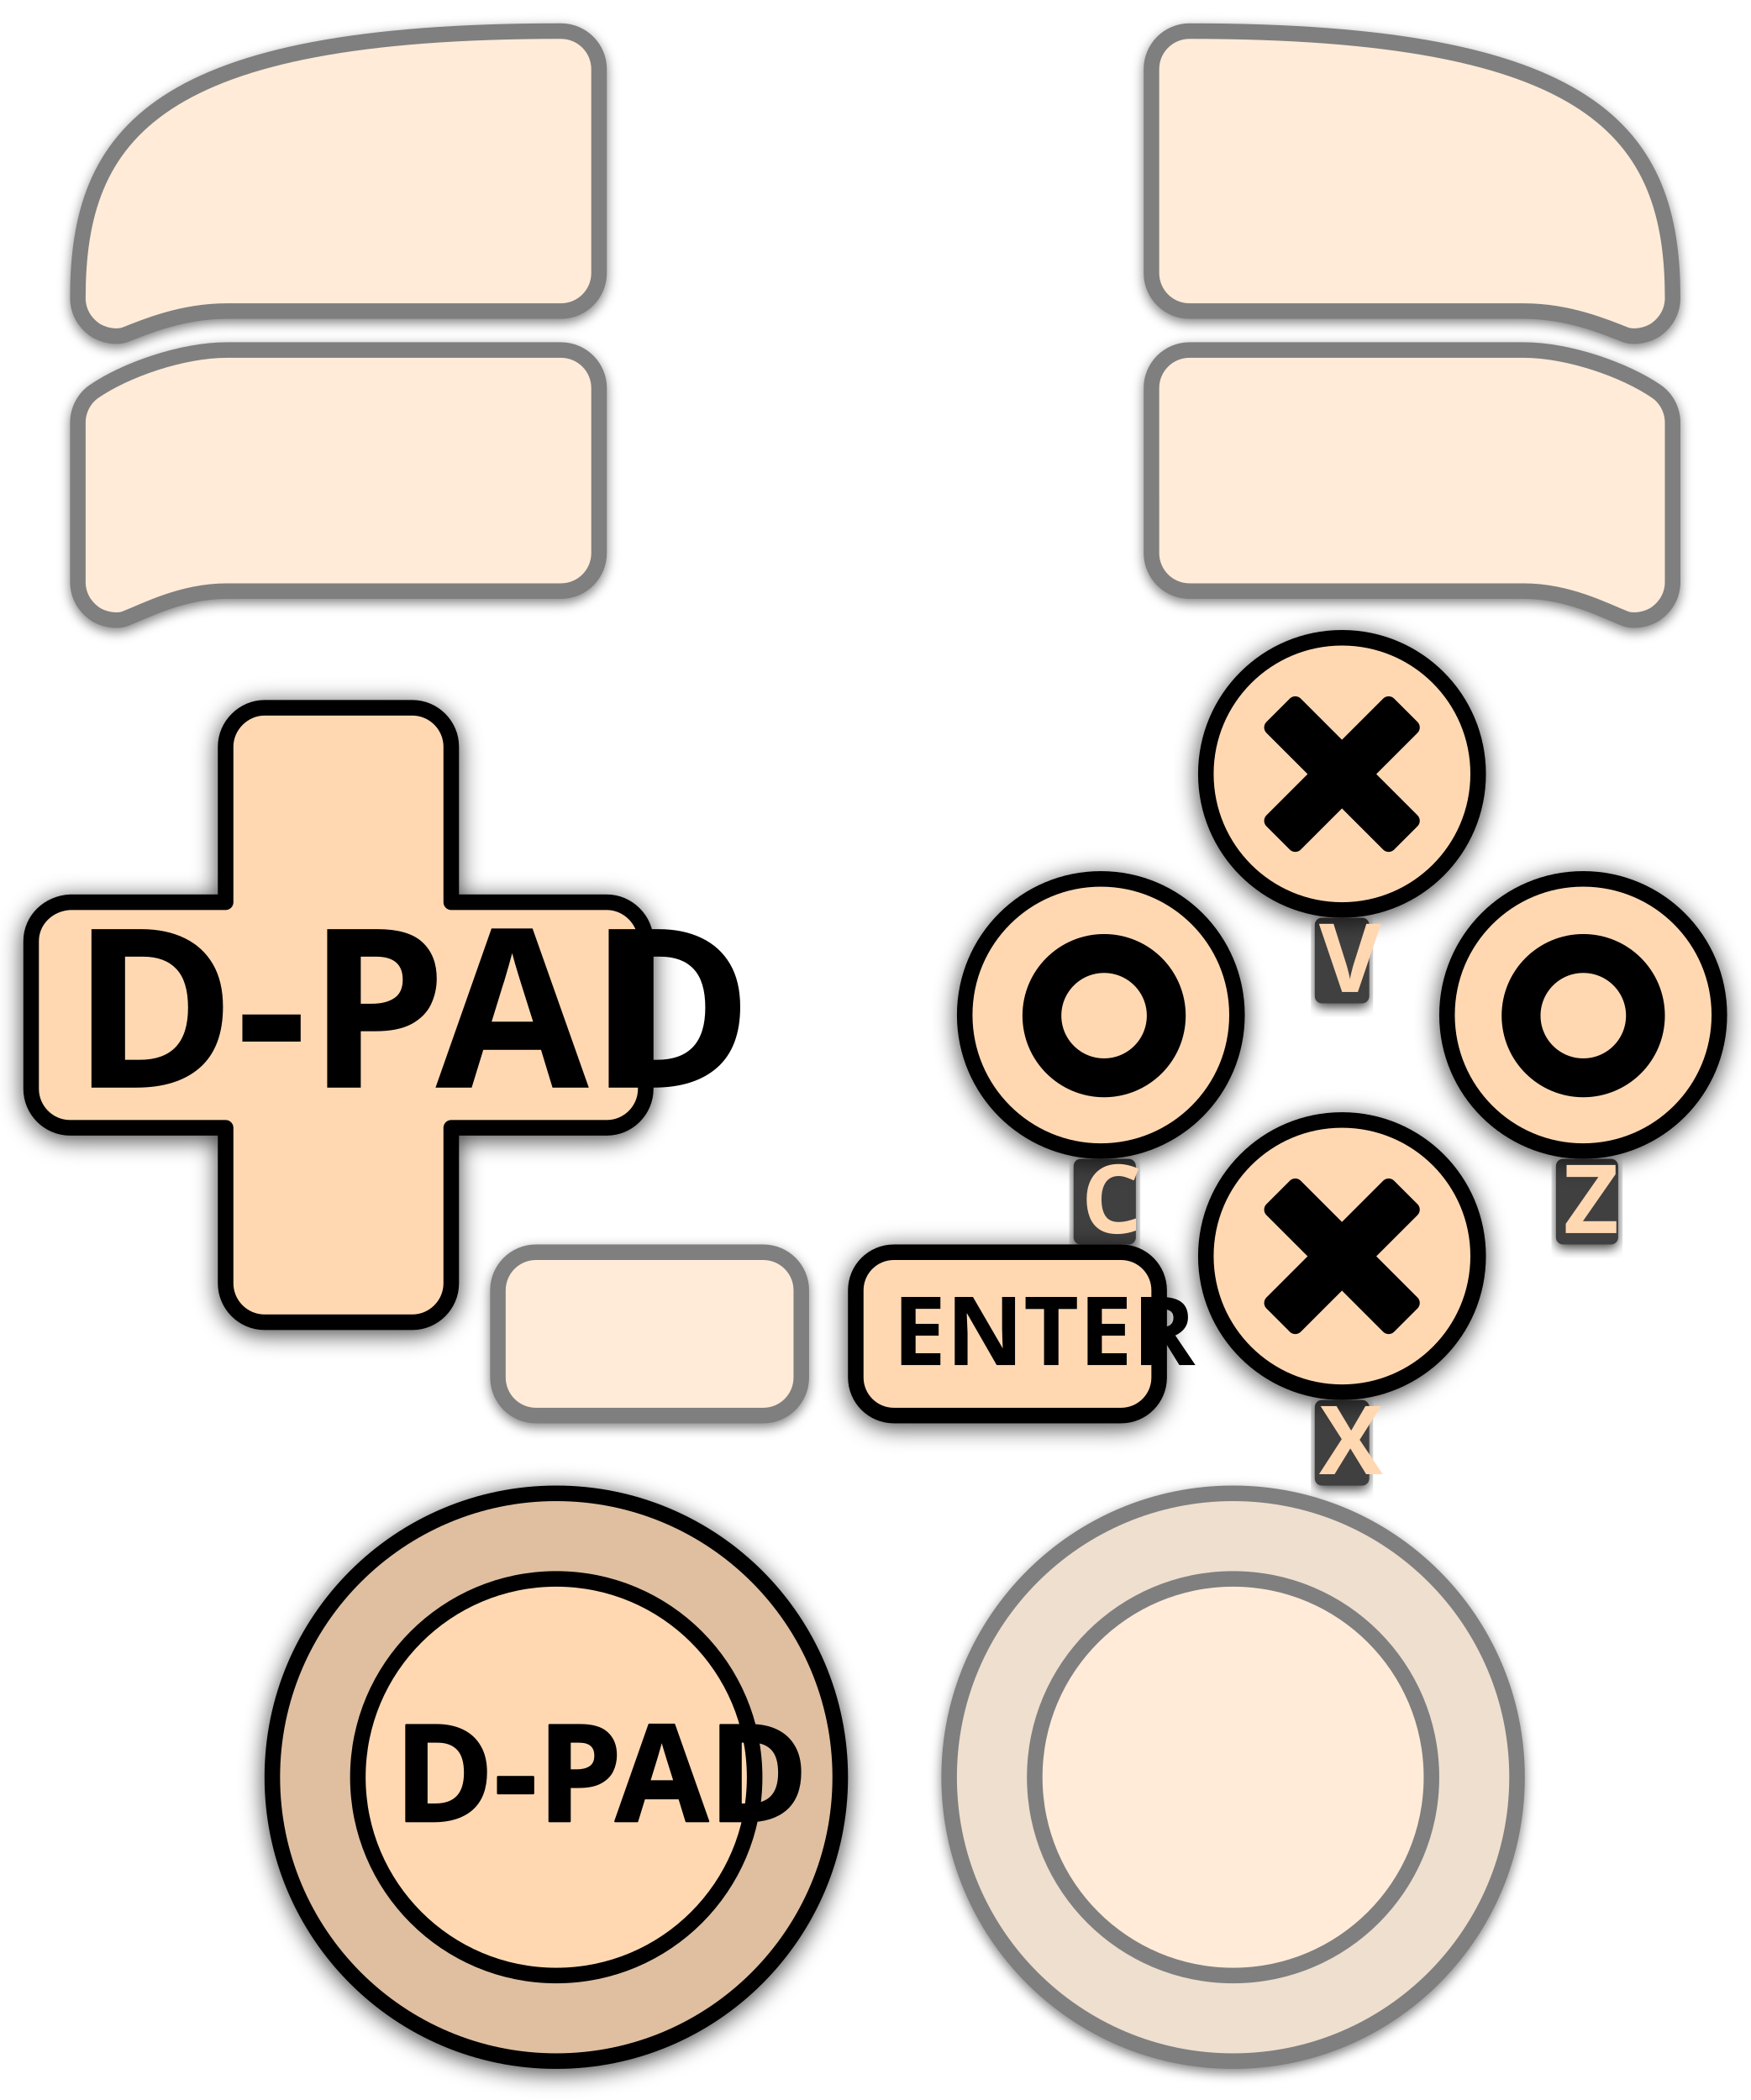
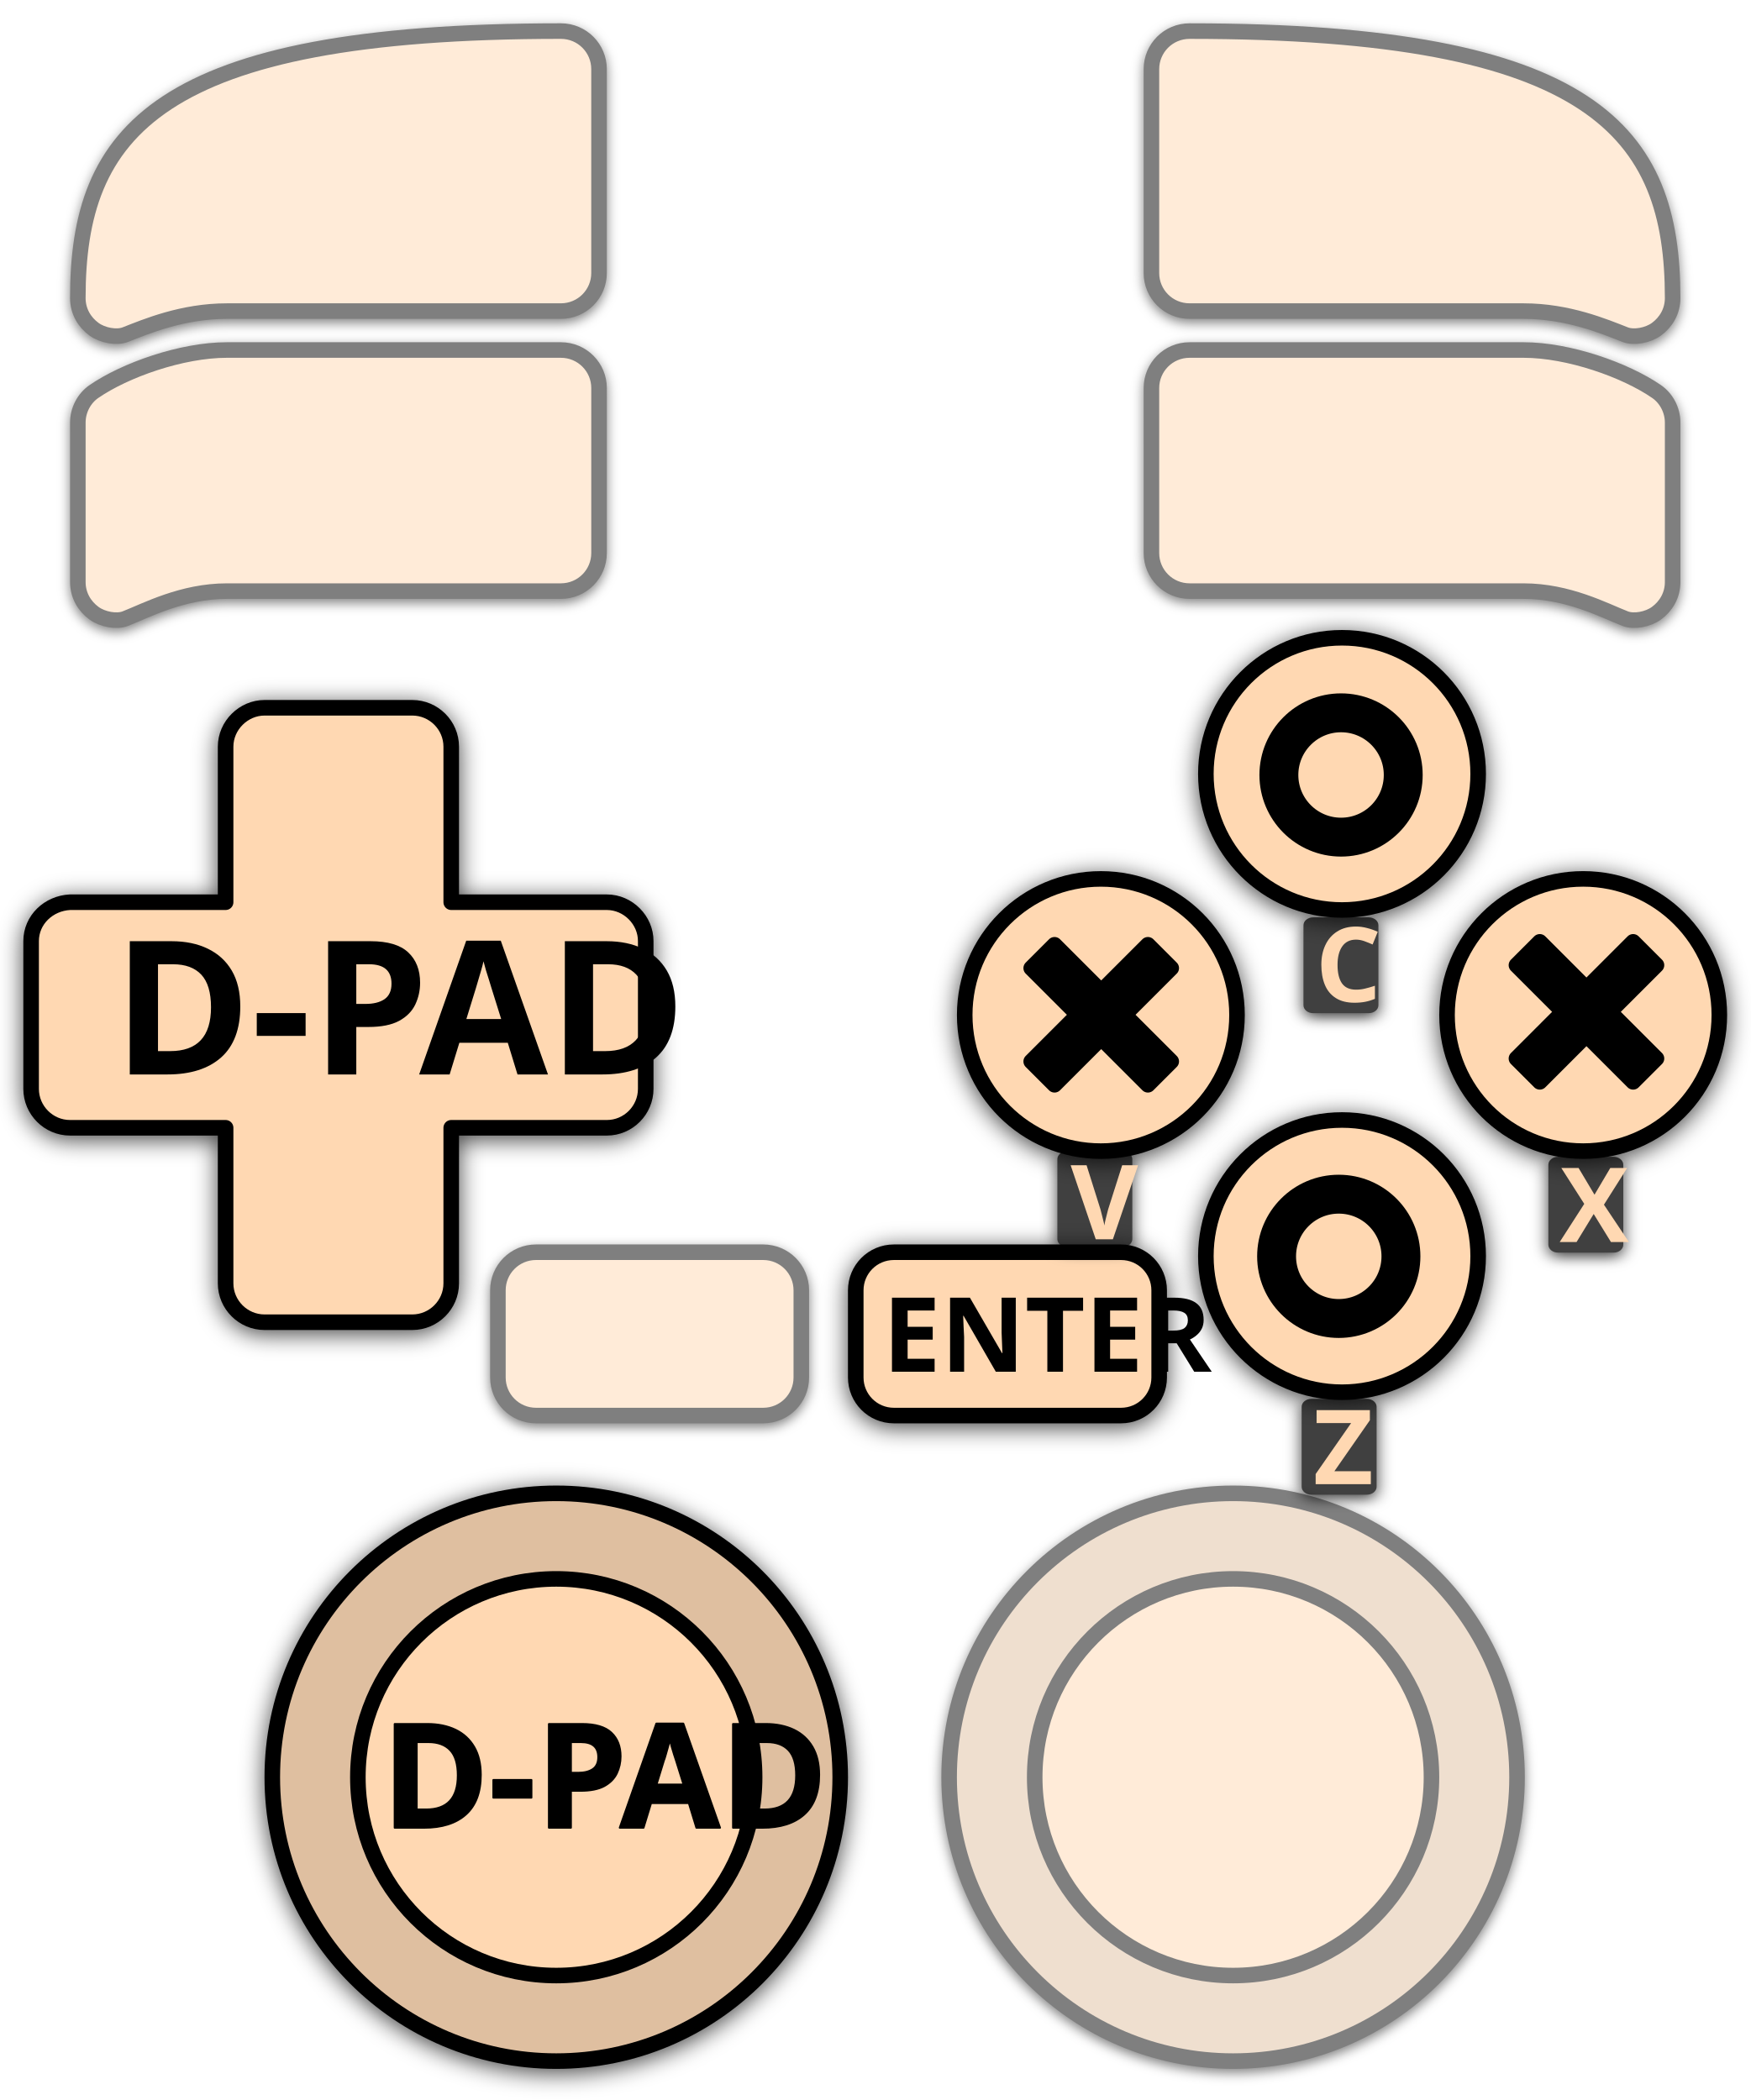
<svg xmlns="http://www.w3.org/2000/svg" version="1.1" id="Layer_3" x="0px" y="0px" viewBox="0 0 225 270" xml:space="preserve" width="225" height="270">
  <defs id="defs75">
    <rect x="41.228" y="199.808" width="55.255" height="51.834" id="rect369361" />
    <rect x="76.739" y="147.344" width="33.368" height="20.844" id="rect127464" />
    <rect x="128.25" y="105.787" width="33.96" height="33.738" id="rect83351" />
    <rect x="127.677" y="105.526" width="34.595" height="33.973" id="rect34999" />
    <rect x="161.554" y="139.782" width="33.152" height="33.894" id="rect24475" />
    <rect x="128.25" y="105.787" width="33.96" height="33.738" id="rect83351-3" />
    <rect x="128.25" y="105.787" width="33.96" height="33.738" id="rect83351-9" />
    <rect x="128.25" y="105.787" width="33.96" height="33.738" id="rect83351-5" />
    <rect x="76.739" y="147.344" width="32.548" height="20.781" id="rect127464-0" />
    <rect x="128.25" y="105.787" width="69.439" height="31.708" id="rect83351-4" />
    <rect x="128.25" y="105.787" width="33.96" height="33.738" id="rect83351-52" />
    <rect x="128.25" y="105.787" width="33.96" height="33.738" id="rect83351-52-6" />
    <rect x="128.25" y="105.787" width="33.96" height="33.738" id="rect83351-37" />
    <rect x="128.25" y="105.787" width="33.96" height="33.738" id="rect83351-3-9" />
    <rect x="128.25" y="105.787" width="33.96" height="33.738" id="rect83351-9-2" />
    <rect x="128.25" y="105.787" width="33.96" height="33.738" id="rect83351-5-7" />
    <rect x="76.739" y="147.344" width="33.368" height="20.844" id="rect127464-7" />
    <rect x="76.739" y="147.344" width="32.548" height="20.781" id="rect127464-0-5" />
    <rect x="128.25" y="105.787" width="69.439" height="31.708" id="rect83351-4-1" />
    <rect x="128.25" y="105.787" width="33.96" height="33.738" id="rect83351-52-67" />
    <rect x="128.25" y="105.787" width="33.96" height="33.738" id="rect83351-52-6-8" />
    <rect x="128.25" y="105.787" width="69.439" height="31.708" id="rect83351-4-1-4" />
    <rect x="128.25" y="105.787" width="69.439" height="31.708" id="rect83351-4-1-4-4" />
    <rect x="128.25" y="105.787" width="69.439" height="31.708" id="rect83351-4-1-4-9" />
    <rect x="128.25" y="105.787" width="69.439" height="31.708" id="rect83351-4-1-4-4-4" />
    <rect x="76.739" y="147.344" width="65.207" height="14.331" id="rect127464-7-2" />
    <rect x="76.739" y="147.344" width="65.207" height="14.331" id="rect127464-7-2-8" />
    <rect x="76.739" y="147.344" width="33.368" height="20.844" id="rect127464-7-5" />
    <rect x="76.739" y="147.344" width="65.207" height="14.331" id="rect127464-7-2-2" />
    <rect x="76.739" y="147.344" width="65.207" height="14.331" id="rect127464-7-2-8-1" />
    <rect x="76.739" y="147.344" width="32.548" height="20.781" id="rect127464-0-5-4" />
    <rect x="128.25" y="105.787" width="33.96" height="33.738" id="rect83351-37-3" />
    <rect x="128.25" y="105.787" width="33.96" height="33.738" id="rect83351-3-9-2" />
    <rect x="128.25" y="105.787" width="33.96" height="33.738" id="rect83351-9-2-3" />
    <rect x="128.25" y="105.787" width="33.96" height="33.738" id="rect83351-5-7-8" />
    <rect x="128.25" y="105.787" width="69.439" height="31.708" id="rect83351-4-1-1" />
    <rect x="128.25" y="105.787" width="69.439" height="31.708" id="rect83351-4-1-4-8" />
    <rect x="128.25" y="105.787" width="69.439" height="31.708" id="rect83351-4-1-4-9-1" />
    <rect x="128.25" y="105.787" width="33.96" height="33.738" id="rect83351-52-67-5" />
    <rect x="128.25" y="105.787" width="33.96" height="33.738" id="rect83351-52-6-8-9" />
    <rect x="128.25" y="105.787" width="69.439" height="31.708" id="rect83351-4-1-4-4-2" />
    <rect x="128.25" y="105.787" width="69.439" height="31.708" id="rect83351-4-1-4-4-4-7" />
    <rect x="128.25" y="105.787" width="69.439" height="31.708" id="rect83351-4-1-4-9-2" />
    <rect x="128.25" y="105.787" width="54.922" height="28.684" id="rect83351-4-1-4-6" />
    <rect x="128.25" y="105.787" width="54.922" height="28.684" id="rect83351-4-1-4-6-6" />
    <rect x="128.25" y="105.787" width="54.922" height="28.684" id="rect83351-4-1-4-6-6-5" />
    <rect x="128.25" y="105.787" width="54.922" height="28.684" id="rect83351-4-1-4-6-5" />
    <rect x="128.25" y="105.787" width="28.869" height="28.839" id="rect83351-4-1-4-6-9" />
    <rect x="128.25" y="105.787" width="28.869" height="28.839" id="rect83351-4-1-4-6-9-7" />
    <rect x="128.25" y="105.787" width="28.869" height="28.839" id="rect83351-4-1-4-6-9-0" />
    <rect x="128.25" y="105.787" width="28.869" height="28.839" id="rect83351-4-1-4-6-9-0-2" />
    <rect x="128.25" y="105.787" width="54.922" height="28.684" id="rect83351-4-1-4-6-5-7" />
    <rect x="128.25" y="105.787" width="54.922" height="28.684" id="rect83351-4-1-4-6-5-72" />
    <rect x="128.25" y="105.787" width="54.922" height="28.684" id="rect83351-4-1-4-6-5-72-2" />
    <rect x="128.25" y="105.787" width="30.806" height="28.718" id="rect83351-4-1-4-6-5-7-5" />
    <rect x="128.25" y="105.787" width="30.806" height="28.718" id="rect83351-4-1-4-6-5-7-5-2" />
    <rect x="128.25" y="105.787" width="30.806" height="28.718" id="rect83351-4-1-4-6-5-7-5-26" />
    <rect x="128.25" y="105.787" width="30.806" height="28.718" id="rect83351-4-1-4-6-5-7-5-4" />
    <rect x="76.739" y="147.344" width="33.368" height="20.844" id="rect127464-7-4" />
    <rect x="76.739" y="147.344" width="33.368" height="19.215" id="rect127464-7-4-8" />
    <rect x="76.739" y="147.344" width="44.004" height="35.334" id="rect127464-7-4-8-8" />
    <rect x="76.739" y="147.344" width="44.004" height="35.334" id="rect127464-7-4-8-8-8" />
    <rect x="41.228" y="199.808" width="55.255" height="51.834" id="rect369361-1" />
    <rect x="41.228" y="199.808" width="86.232" height="35.141" id="rect369361-0" />
    <rect x="128.25" y="105.787" width="81.862" height="29.811" id="rect83351-4-1-4-6-5-7-5-2-1" />
    <rect x="128.25" y="105.787" width="54.922" height="28.684" id="rect83351-4-1-4-6-5-72-2-6" />
    <rect x="128.25" y="105.787" width="54.922" height="28.684" id="rect83351-4-1-4-6-5-72-2-6-6" />
    <rect x="128.25" y="105.787" width="54.922" height="28.684" id="rect83351-4-1-4-6-5-72-2-6-6-8" />
    <rect x="128.25" y="105.787" width="77.274" height="28.684" id="rect83351-4-1-4-6-5-72-2-6-6-0" />
    <rect x="128.25" y="105.787" width="33.275" height="27.809" id="rect83351-4-1-4-6-5-72-2-6-6-5" />
    <rect x="128.25" y="105.787" width="33.275" height="27.809" id="rect83351-4-1-4-6-5-72-2-6-6-5-7" />
    <rect x="128.25" y="105.787" width="33.275" height="27.809" id="rect83351-4-1-4-6-5-72-2-6-6-5-7-2" />
    <rect x="128.25" y="105.787" width="33.275" height="27.809" id="rect83351-4-1-4-6-5-72-2-6-6-5-7-5" />
    <rect x="128.25" y="105.787" width="43.668" height="19.897" id="rect83351-4-1-4-6-5-72-2-6-6-0-4" />
    <rect x="128.25" y="105.787" width="77.274" height="28.684" id="rect83351-4-1-4-6-5-72-2-6-6-0-4-6" />
    <rect x="128.25" y="105.787" width="77.274" height="28.684" id="rect83351-4-1-4-6-5-72-2-6-6-0-4-0" />
    <rect x="128.25" y="105.787" width="61.396" height="39.166" id="rect83351-4-1-4-6-5-72-2-6-6-0-4-67" />
    <rect x="128.25" y="105.787" width="43.668" height="19.897" id="rect83351-4-1-4-6-5-72-2-6-6-0-4-3" />
    <rect x="128.25" y="105.787" width="61.396" height="39.166" id="rect83351-4-1-4-6-5-72-2-6-6-0-4-67-2" />
-     <filter style="color-interpolation-filters:sRGB;" id="filter108623" x="-0.118" y="-0.219" width="1.236" height="1.462">
+     <filter style="color-interpolation-filters:sRGB;" id="filter108623" x="-0.131" y="-0.219" width="1.263" height="1.462">
      <feFlood flood-opacity="0.75" flood-color="rgb(0,0,0)" result="flood" id="feFlood108613" />
      <feComposite in="flood" in2="SourceGraphic" operator="in" result="composite1" id="feComposite108615" />
      <feGaussianBlur in="composite1" stdDeviation="1.5" result="blur" id="feGaussianBlur108617" />
      <feOffset dx="0" dy="0.5" result="offset" id="feOffset108619" />
      <feComposite in="SourceGraphic" in2="offset" operator="over" result="composite2" id="feComposite108621" />
    </filter>
-     <filter style="color-interpolation-filters:sRGB;" id="filter108915" x="-0.072" y="-0.133" width="1.144" height="1.29">
+     <filter style="color-interpolation-filters:sRGB;" id="filter108915" x="-0.257" y="-0.164" width="1.514" height="1.373">
      <feFlood flood-opacity="1" flood-color="rgb(0,0,0)" result="flood" id="feFlood108905" />
      <feComposite in="flood" in2="SourceGraphic" operator="in" result="composite1" id="feComposite108907" />
      <feGaussianBlur in="composite1" stdDeviation="0.75" result="blur" id="feGaussianBlur108909" />
      <feOffset dx="0" dy="0.5" result="offset" id="feOffset108911" />
      <feComposite in="SourceGraphic" in2="offset" operator="over" result="composite2" id="feComposite108913" />
    </filter>
    <rect x="128.25" y="105.787" width="43.668" height="19.897" id="rect83351-4-1-4-6-5-72-2-6-6-0-4-3-4" />
    <rect x="128.25" y="105.787" width="43.668" height="19.897" id="rect83351-4-1-4-6-5-72-2-6-6-0-4-3-47" />
    <rect x="128.25" y="105.787" width="43.668" height="19.897" id="rect83351-4-1-4-6-5-72-2-6-6-0-4-3-8" />
    <rect x="128.25" y="105.787" width="43.668" height="19.897" id="rect83351-4-1-4-6-5-72-2-6-6-0-4-3-0-4" />
    <rect x="128.25" y="105.787" width="43.668" height="19.897" id="rect83351-4-1-4-6-5-72-2-6-6-0-4-3-0-4-6" />
    <rect x="128.25" y="105.787" width="43.668" height="19.897" id="rect83351-4-1-4-6-5-72-2-6-6-0-4-3-0-4-2" />
    <rect x="128.25" y="105.787" width="43.668" height="19.897" id="rect83351-4-1-4-6-5-72-2-6-6-0-4-3-0-4-7" />
+     <filter style="color-interpolation-filters:sRGB" id="filter108915-7" x="-0.257" y="-0.164" width="1.514" height="1.373">
+       <feFlood flood-opacity="1" flood-color="rgb(0,0,0)" result="flood" id="feFlood108905-5" />
+       <feComposite in="flood" in2="SourceGraphic" operator="in" result="composite1" id="feComposite108907-3" />
+       <feGaussianBlur in="composite1" stdDeviation="0.75" result="blur" id="feGaussianBlur108909-9" />
+       <feOffset dx="0" dy="0.5" result="offset" id="feOffset108911-0" />
+       <feComposite in="SourceGraphic" in2="offset" operator="over" result="composite2" id="feComposite108913-5" />
+     </filter>
+     <filter style="color-interpolation-filters:sRGB" id="filter108915-7-1" x="-0.257" y="-0.164" width="1.514" height="1.373">
+       <feFlood flood-opacity="1" flood-color="rgb(0,0,0)" result="flood" id="feFlood108905-5-4" />
+       <feComposite in="flood" in2="SourceGraphic" operator="in" result="composite1" id="feComposite108907-3-8" />
+       <feGaussianBlur in="composite1" stdDeviation="0.75" result="blur" id="feGaussianBlur108909-9-8" />
+       <feOffset dx="0" dy="0.5" result="offset" id="feOffset108911-0-7" />
+       <feComposite in="SourceGraphic" in2="offset" operator="over" result="composite2" id="feComposite108913-5-1" />
+     </filter>
+     <filter style="color-interpolation-filters:sRGB" id="filter108915-7-1-3" x="-0.257" y="-0.164" width="1.514" height="1.373">
+       <feFlood flood-opacity="1" flood-color="rgb(0,0,0)" result="flood" id="feFlood108905-5-4-1" />
+       <feComposite in="flood" in2="SourceGraphic" operator="in" result="composite1" id="feComposite108907-3-8-1" />
+       <feGaussianBlur in="composite1" stdDeviation="0.75" result="blur" id="feGaussianBlur108909-9-8-4" />
+       <feOffset dx="0" dy="0.5" result="offset" id="feOffset108911-0-7-9" />
+       <feComposite in="SourceGraphic" in2="offset" operator="over" result="composite2" id="feComposite108913-5-1-5" />
+     </filter>
  </defs>
  <g id="layer2" style="display:none">
    <rect style="display:inline;fill:#000000;fill-opacity:0.25;stroke-width:10.783;stroke-linecap:round;stroke-linejoin:round" id="rect937" width="223" height="278" x="1" y="1" rx="6.977" ry="6.969" />
  </g>
  <g id="layer1">
    <g id="layer8" style="display:inline">
      <path style="display:inline;opacity:0.5;fill:#ffd8b2;fill-opacity:1;stroke:#000000;stroke-width:2;stroke-linecap:round;stroke-linejoin:round;stroke-miterlimit:4;stroke-dasharray:none;stroke-opacity:1;paint-order:normal;filter:url(#filter108915)" d="M 103,177.112 C 103,179.778 100.843,182 98.091,182 H 68.909 C 66.157,182 64,179.778 64,177.112 v -11.223 c 0,-2.666 2.157,-4.888 4.909,-4.888 H 98.091 c 2.752,0 4.909,2.222 4.909,4.888 z" id="path23-1-9" />
      <path style="display:inline;fill:#ffd8b2;fill-opacity:1;stroke:#000000;stroke-width:2;stroke-linecap:round;stroke-linejoin:round;stroke-miterlimit:4;stroke-dasharray:none;stroke-opacity:1;paint-order:normal;filter:url(#filter108623)" d="m 148.998,177.112 c 0,2.666 -2.157,4.888 -4.909,4.888 h -29.182 c -2.752,0 -4.909,-2.222 -4.909,-4.888 v -11.223 c 0,-2.666 2.157,-4.888 4.909,-4.888 h 29.182 c 2.752,0 4.909,2.222 4.909,4.888 z" id="path23-1-9-2" />
-       <text xml:space="preserve" id="text83349-9-6-1-07-17-3-8-9-5-9-4" style="font-style:normal;font-variant:normal;font-weight:bold;font-stretch:normal;font-size:11.054px;line-height:1;font-family:'Entangled Plain BRK';-inkscape-font-specification:'Entangled Plain BRK Bold';font-variant-ligatures:normal;font-variant-position:normal;font-variant-caps:normal;font-variant-numeric:normal;font-variant-alternates:normal;font-variant-east-asian:normal;text-indent:0;text-align:center;text-decoration-line:none;text-decoration-style:solid;text-decoration-color:#000000;letter-spacing:0px;word-spacing:0px;text-transform:none;writing-mode:lr-tb;direction:ltr;text-orientation:mixed;dominant-baseline:auto;baseline-shift:baseline;white-space:pre;shape-inside:url(#rect83351-4-1-4-6-5-72-2-6-6-0-4-3);shape-padding:0;shape-margin:0;inline-size:0;display:inline;fill:#000000;fill-opacity:1;stroke:none;stroke-width:0.225;stroke-linecap:round;stroke-linejoin:round;stroke-miterlimit:4;stroke-dasharray:none;stroke-dashoffset:0;stroke-opacity:1;paint-order:stroke fill markers;stop-color:#000000" x="7.898" y="0" transform="matrix(1.109734,0,0,1.109734,-37.05476,48.303)">
-         <tspan x="136.786" y="114.63" id="tspan1272">ENTER</tspan>
+       <text xml:space="preserve" id="text83349-9-6-1-07-17-3-8-9-5-9-4" style="font-style:normal;font-variant:normal;font-weight:bold;font-stretch:normal;font-size:12.015px;line-height:1;font-family:'Entangled Plain BRK';-inkscape-font-specification:'Entangled Plain BRK Bold';font-variant-ligatures:normal;font-variant-position:normal;font-variant-caps:normal;font-variant-numeric:normal;font-variant-alternates:normal;font-variant-east-asian:normal;text-indent:0;text-align:center;text-decoration-line:none;text-decoration-style:solid;text-decoration-color:#000000;letter-spacing:0px;word-spacing:0px;text-transform:none;writing-mode:lr-tb;direction:ltr;text-orientation:mixed;dominant-baseline:auto;baseline-shift:baseline;white-space:pre;shape-inside:url(#rect83351-4-1-4-6-5-72-2-6-6-0-4-3);shape-padding:0;shape-margin:0;inline-size:0;display:inline;fill:#000000;fill-opacity:1;stroke:none;stroke-width:0.225;stroke-linecap:round;stroke-linejoin:round;stroke-miterlimit:4;stroke-dasharray:none;stroke-dashoffset:0;stroke-opacity:1;paint-order:stroke fill markers;stop-color:#000000" x="7.898" y="0" transform="matrix(1.109734,0,0,1.109734,-37.05476,48.303)">
+         <tspan x="135.63" y="115.399" id="tspan9">ENTER</tspan>
      </text>
    </g>
    <g id="layer7" style="display:inline">
      <circle style="display:inline;fill:#ffd8b2;fill-opacity:1;stroke:#000000;stroke-width:2;stroke-linecap:round;stroke-linejoin:round;stroke-miterlimit:4;stroke-dasharray:none;stroke-opacity:1;paint-order:normal;filter:url(#filter108623)" id="path218689-9" cx="141.504" cy="130.502" r="17.5" />
      <circle style="display:inline;fill:#ffd8b2;fill-opacity:1;stroke:#000000;stroke-width:2;stroke-linecap:round;stroke-linejoin:round;stroke-miterlimit:4;stroke-dasharray:none;stroke-opacity:1;paint-order:normal;filter:url(#filter108623)" id="path218689-9-6" cx="203.501" cy="130.5" r="17.5" />
      <circle style="fill:#ffd8b2;fill-opacity:1;stroke:#000000;stroke-width:2;stroke-linecap:round;stroke-linejoin:round;stroke-miterlimit:4;stroke-dasharray:none;stroke-opacity:1;paint-order:normal;filter:url(#filter108623)" id="path218689" cx="172.501" cy="99.5" r="17.5" />
      <circle style="display:inline;fill:#ffd8b2;fill-opacity:1;stroke:#000000;stroke-width:2;stroke-linecap:round;stroke-linejoin:round;stroke-miterlimit:4;stroke-dasharray:none;stroke-opacity:1;paint-order:normal;filter:url(#filter108623)" id="path218689-0" cx="172.501" cy="161.5" r="17.5" />
-       <g id="g159988-4" transform="matrix(1.342581,0,0,1.342581,158.9924,85.78108)" style="display:inline;opacity:1;fill:#000000;fill-opacity:1;stroke:#000000;stroke-width:1.49;stroke-linecap:round;stroke-linejoin:round;stroke-miterlimit:4;stroke-dasharray:none;stroke-opacity:1;paint-order:normal">
+       <g id="g159988-4" transform="matrix(1.342581,0,0,1.342581,128.0481,116.7254)" style="display:inline;opacity:1;fill:#000000;fill-opacity:1;stroke:#000000;stroke-width:1.49;stroke-linecap:round;stroke-linejoin:round;stroke-miterlimit:4;stroke-dasharray:none;stroke-opacity:1;paint-order:normal">
        <g id="g159984-7" style="fill:#000000;fill-opacity:1;stroke:#000000;stroke-width:1.49;stroke-linecap:round;stroke-linejoin:round;stroke-miterlimit:4;stroke-dasharray:none;stroke-opacity:1;paint-order:normal">
          <linearGradient id="linearGradient2824" gradientUnits="userSpaceOnUse" x1="10.062" y1="0" x2="10.062" y2="18.009">
            <stop offset="0" style="stop-color:#5B5B5F" id="stop159971-8" />
            <stop offset="0.023" style="stop-color:#59595D" id="stop159973-9" />
            <stop offset="0.451" style="stop-color:#333335" id="stop159975-8" />
            <stop offset="0.791" style="stop-color:#1C1C1D" id="stop159977-1" />
            <stop offset="1" style="stop-color:#141414" id="stop159979-7" />
          </linearGradient>
        </g>
        <path id="polygon159986-0" d="M 3.353,14.708 5.587,16.942 10.056,12.473 14.525,16.942 16.76,14.708 12.291,10.239 16.76,5.77 14.525,3.535 10.056,8.004 5.587,3.535 3.353,5.77 7.822,10.239 Z" style="fill:#000000;fill-opacity:1;stroke:#000000;stroke-opacity:1" />
      </g>
-       <circle style="opacity:1;fill:none;fill-opacity:1;stroke:#000000;stroke-width:5;stroke-linecap:round;stroke-linejoin:round;stroke-miterlimit:4;stroke-dasharray:none;paint-order:normal" id="path2034" cx="203.512" cy="130.584" r="7.992" />
-       <circle style="display:inline;fill:none;fill-opacity:1;stroke:#000000;stroke-width:5;stroke-linecap:round;stroke-linejoin:round;stroke-miterlimit:4;stroke-dasharray:none;paint-order:normal" id="path2034-9" cx="141.917" cy="130.584" r="7.992" />
-       <g id="g159988-4-0" transform="matrix(1.342581,0,0,1.342581,158.9924,147.7757)" style="display:inline;fill:#000000;fill-opacity:1;stroke:#000000;stroke-width:1.49;stroke-linecap:round;stroke-linejoin:round;stroke-miterlimit:4;stroke-dasharray:none;stroke-opacity:1;paint-order:normal">
+       <circle style="opacity:1;fill:none;fill-opacity:1;stroke:#000000;stroke-width:5;stroke-linecap:round;stroke-linejoin:round;stroke-miterlimit:4;stroke-dasharray:none;paint-order:normal" id="path2034" cx="172.084" cy="161.529" r="7.992" />
+       <circle style="display:inline;fill:none;fill-opacity:1;stroke:#000000;stroke-width:5;stroke-linecap:round;stroke-linejoin:round;stroke-miterlimit:4;stroke-dasharray:none;paint-order:normal" id="path2034-9" cx="172.378" cy="99.64" r="7.992" />
+       <g id="g159988-4-0" transform="matrix(1.342581,0,0,1.342581,190.4203,116.3479)" style="display:inline;fill:#000000;fill-opacity:1;stroke:#000000;stroke-width:1.49;stroke-linecap:round;stroke-linejoin:round;stroke-miterlimit:4;stroke-dasharray:none;stroke-opacity:1;paint-order:normal">
        <g id="g159984-7-8" style="fill:#000000;fill-opacity:1;stroke:#000000;stroke-width:1.49;stroke-linecap:round;stroke-linejoin:round;stroke-miterlimit:4;stroke-dasharray:none;stroke-opacity:1;paint-order:normal">
          <linearGradient id="linearGradient5009" gradientUnits="userSpaceOnUse" x1="10.062" y1="0" x2="10.062" y2="18.009">
            <stop offset="0" style="stop-color:#5B5B5F" id="stop159971-8-3" />
            <stop offset="0.023" style="stop-color:#59595D" id="stop159973-9-1" />
            <stop offset="0.451" style="stop-color:#333335" id="stop159975-8-6" />
            <stop offset="0.791" style="stop-color:#1C1C1D" id="stop159977-1-7" />
            <stop offset="1" style="stop-color:#141414" id="stop159979-7-6" />
          </linearGradient>
        </g>
        <path id="polygon159986-0-3" d="M 3.353,14.708 5.587,16.942 10.056,12.473 14.525,16.942 16.76,14.708 12.291,10.239 16.76,5.77 14.525,3.535 10.056,8.004 5.587,3.535 3.353,5.77 7.822,10.239 Z" style="fill:#000000;fill-opacity:1;stroke:#000000;stroke-opacity:1" />
      </g>
-       <rect style="display:inline;opacity:0.75;fill:#000000;fill-opacity:1;stroke:none;stroke-width:0.25;stroke-linecap:round;stroke-linejoin:round;stroke-miterlimit:4;stroke-dasharray:none;stroke-opacity:1;filter:url(#filter108915)" id="rect140095-3-6" width="8" height="11" x="200" y="149" rx="0.909" ry="0.909" />
-       <text xml:space="preserve" id="text83349-9-6-1-07-17-3-8-9-5-9-4-3" style="font-style:normal;font-variant:normal;font-weight:bold;font-stretch:normal;font-size:11.054px;line-height:1;font-family:'Entangled Plain BRK';-inkscape-font-specification:'Entangled Plain BRK Bold';font-variant-ligatures:normal;font-variant-position:normal;font-variant-caps:normal;font-variant-numeric:normal;font-variant-alternates:normal;font-variant-east-asian:normal;text-indent:0;text-align:center;text-decoration-line:none;text-decoration-style:solid;text-decoration-color:#000000;letter-spacing:0px;word-spacing:0px;text-transform:none;writing-mode:lr-tb;direction:ltr;text-orientation:mixed;dominant-baseline:auto;baseline-shift:baseline;white-space:pre;shape-inside:url(#rect83351-4-1-4-6-5-72-2-6-6-0-4-3-0-4);shape-padding:0;shape-margin:0;inline-size:0;display:inline;fill:#ffd8b2;fill-opacity:1;stroke:none;stroke-width:0.225;stroke-linecap:round;stroke-linejoin:round;stroke-miterlimit:4;stroke-dasharray:none;stroke-dashoffset:0;stroke-opacity:1;paint-order:stroke fill markers;stop-color:#000000" x="7.898" y="0" transform="matrix(1.109734,0,0,1.109734,37.36425,31.33054)">
-         <tspan x="147.426" y="114.63" id="tspan1274">Z</tspan>
-       </text>
-       <rect style="display:inline;opacity:0.75;fill:#000000;fill-opacity:1;stroke:none;stroke-width:0.25;stroke-linecap:round;stroke-linejoin:round;stroke-miterlimit:4;stroke-dasharray:none;stroke-opacity:1;filter:url(#filter108915)" id="rect140095-3-6-0" width="8" height="11" x="138" y="149" rx="0.909" ry="0.909" />
-       <text xml:space="preserve" id="text83349-9-6-1-07-17-3-8-9-5-9-4-3-4" style="font-style:normal;font-variant:normal;font-weight:bold;font-stretch:normal;font-size:11.054px;line-height:1;font-family:'Entangled Plain BRK';-inkscape-font-specification:'Entangled Plain BRK Bold';font-variant-ligatures:normal;font-variant-position:normal;font-variant-caps:normal;font-variant-numeric:normal;font-variant-alternates:normal;font-variant-east-asian:normal;text-indent:0;text-align:center;text-decoration-line:none;text-decoration-style:solid;text-decoration-color:#000000;letter-spacing:0px;word-spacing:0px;text-transform:none;writing-mode:lr-tb;direction:ltr;text-orientation:mixed;dominant-baseline:auto;baseline-shift:baseline;white-space:pre;shape-inside:url(#rect83351-4-1-4-6-5-72-2-6-6-0-4-3-0-4-6);shape-padding:0;shape-margin:0;inline-size:0;display:inline;fill:#ffd8b2;fill-opacity:1;stroke:none;stroke-width:0.225;stroke-linecap:round;stroke-linejoin:round;stroke-miterlimit:4;stroke-dasharray:none;stroke-dashoffset:0;stroke-opacity:1;paint-order:stroke fill markers;stop-color:#000000" x="7.898" y="0" transform="matrix(1.109734,0,0,1.109734,-24.63575,31.33055)">
-         <tspan x="147.426" y="114.63" id="tspan1276">C</tspan>
-       </text>
-       <rect style="display:inline;opacity:0.75;fill:#000000;fill-opacity:1;stroke:none;stroke-width:0.25;stroke-linecap:round;stroke-linejoin:round;stroke-miterlimit:4;stroke-dasharray:none;stroke-opacity:1;filter:url(#filter108915)" id="rect140095-3-6-7" width="7" height="11" x="169" y="118" rx="0.909" ry="0.909" />
-       <text xml:space="preserve" id="text83349-9-6-1-07-17-3-8-9-5-9-4-3-8" style="font-style:normal;font-variant:normal;font-weight:bold;font-stretch:normal;font-size:11.054px;line-height:1;font-family:'Entangled Plain BRK';-inkscape-font-specification:'Entangled Plain BRK Bold';font-variant-ligatures:normal;font-variant-position:normal;font-variant-caps:normal;font-variant-numeric:normal;font-variant-alternates:normal;font-variant-east-asian:normal;text-indent:0;text-align:center;text-decoration-line:none;text-decoration-style:solid;text-decoration-color:#000000;letter-spacing:0px;word-spacing:0px;text-transform:none;writing-mode:lr-tb;direction:ltr;text-orientation:mixed;dominant-baseline:auto;baseline-shift:baseline;white-space:pre;shape-inside:url(#rect83351-4-1-4-6-5-72-2-6-6-0-4-3-0-4-2);shape-padding:0;shape-margin:0;inline-size:0;display:inline;fill:#ffd8b2;fill-opacity:1;stroke:none;stroke-width:0.225;stroke-linecap:round;stroke-linejoin:round;stroke-miterlimit:4;stroke-dasharray:none;stroke-dashoffset:0;stroke-opacity:1;paint-order:stroke fill markers;stop-color:#000000" x="7.898" y="0" transform="matrix(1.109734,0,0,1.109734,5.953699,0.3305533)">
-         <tspan x="147.415" y="114.63" id="tspan1278">V</tspan>
-       </text>
-       <rect style="display:inline;opacity:0.75;fill:#000000;fill-opacity:1;stroke:none;stroke-width:0.25;stroke-linecap:round;stroke-linejoin:round;stroke-miterlimit:4;stroke-dasharray:none;stroke-opacity:1;filter:url(#filter108915)" id="rect140095-3-6-6" width="7" height="11" x="169" y="180" rx="0.909" ry="0.909" />
-       <text xml:space="preserve" id="text83349-9-6-1-07-17-3-8-9-5-9-4-3-0" style="font-style:normal;font-variant:normal;font-weight:bold;font-stretch:normal;font-size:11.054px;line-height:1;font-family:'Entangled Plain BRK';-inkscape-font-specification:'Entangled Plain BRK Bold';font-variant-ligatures:normal;font-variant-position:normal;font-variant-caps:normal;font-variant-numeric:normal;font-variant-alternates:normal;font-variant-east-asian:normal;text-indent:0;text-align:center;text-decoration-line:none;text-decoration-style:solid;text-decoration-color:#000000;letter-spacing:0px;word-spacing:0px;text-transform:none;writing-mode:lr-tb;direction:ltr;text-orientation:mixed;dominant-baseline:auto;baseline-shift:baseline;white-space:pre;shape-inside:url(#rect83351-4-1-4-6-5-72-2-6-6-0-4-3-0-4-7);shape-padding:0;shape-margin:0;inline-size:0;display:inline;fill:#ffd8b2;fill-opacity:1;stroke:none;stroke-width:0.225;stroke-linecap:round;stroke-linejoin:round;stroke-miterlimit:4;stroke-dasharray:none;stroke-dashoffset:0;stroke-opacity:1;paint-order:stroke fill markers;stop-color:#000000" x="7.898" y="0" transform="matrix(1.109734,0,0,1.109734,5.947561,62.33054)">
-         <tspan x="147.426" y="114.63" id="tspan1280">X</tspan>
+       <rect style="display:inline;opacity:0.75;fill:#000000;fill-opacity:1;stroke:none;stroke-width:0.25;stroke-linecap:round;stroke-linejoin:round;stroke-miterlimit:4;stroke-dasharray:none;stroke-opacity:1;filter:url(#filter108915)" id="rect140095-3-6-6" width="7" height="11" x="169" y="180" rx="0.909" ry="0.909" transform="matrix(1.375893,0,0,1.119942,-65.21156,-21.73586)" />
+       <rect style="display:inline;opacity:0.75;fill:#000000;fill-opacity:1;stroke:none;stroke-width:0.25;stroke-linecap:round;stroke-linejoin:round;stroke-miterlimit:4;stroke-dasharray:none;stroke-opacity:1;filter:url(#filter108915-7)" id="rect140095-3-6-6-5" width="7" height="11" x="169" y="180" rx="0.909" ry="0.909" transform="matrix(1.375893,0,0,1.119942,-33.50073,-52.85819)" />
+       <rect style="display:inline;opacity:0.75;fill:#000000;fill-opacity:1;stroke:none;stroke-width:0.25;stroke-linecap:round;stroke-linejoin:round;stroke-miterlimit:4;stroke-dasharray:none;stroke-opacity:1;filter:url(#filter108915-7-1)" id="rect140095-3-6-6-5-9" width="7" height="11" x="169" y="180" rx="0.909" ry="0.909" transform="matrix(1.375893,0,0,1.119942,-96.61195,-53.57363)" />
+       <rect style="display:inline;opacity:0.75;fill:#000000;fill-opacity:1;stroke:none;stroke-width:0.25;stroke-linecap:round;stroke-linejoin:round;stroke-miterlimit:4;stroke-dasharray:none;stroke-opacity:1;filter:url(#filter108915-7-1-3)" id="rect140095-3-6-6-5-9-9" width="7" height="11" x="169" y="180" rx="0.909" ry="0.909" transform="matrix(1.375893,0,0,1.119942,-64.9782,-83.64477)" />
+       <text xml:space="preserve" id="text83349-9-6-1-07-17-3-8-9-5-9-4-3" style="font-style:normal;font-variant:normal;font-weight:bold;font-stretch:normal;font-size:12.015px;line-height:1;font-family:'Entangled Plain BRK';-inkscape-font-specification:'Entangled Plain BRK Bold';font-variant-ligatures:normal;font-variant-position:normal;font-variant-caps:normal;font-variant-numeric:normal;font-variant-alternates:normal;font-variant-east-asian:normal;text-indent:0;text-align:center;text-decoration-line:none;text-decoration-style:solid;text-decoration-color:#000000;letter-spacing:0px;word-spacing:0px;text-transform:none;writing-mode:lr-tb;direction:ltr;text-orientation:mixed;dominant-baseline:auto;baseline-shift:baseline;white-space:pre;shape-inside:url(#rect83351-4-1-4-6-5-72-2-6-6-0-4-3-0-4);shape-padding:0;shape-margin:0;inline-size:0;display:inline;fill:#ffd8b2;fill-opacity:1;stroke:none;stroke-width:0.225;stroke-linecap:round;stroke-linejoin:round;stroke-miterlimit:4;stroke-dasharray:none;stroke-dashoffset:0;stroke-opacity:1;paint-order:stroke fill markers;stop-color:#000000" x="7.898" y="0" transform="matrix(1.109734,0,0,1.109734,5.452897,62.7584)">
+         <tspan x="147.194" y="115.399" id="tspan10">Z</tspan>
+       </text>
+       <text xml:space="preserve" id="text83349-9-6-1-07-17-3-8-9-5-9-4-3-4" style="font-style:normal;font-variant:normal;font-weight:bold;font-stretch:normal;font-size:12.015px;line-height:1;font-family:'Entangled Plain BRK';-inkscape-font-specification:'Entangled Plain BRK Bold';font-variant-ligatures:normal;font-variant-position:normal;font-variant-caps:normal;font-variant-numeric:normal;font-variant-alternates:normal;font-variant-east-asian:normal;text-indent:0;text-align:center;text-decoration-line:none;text-decoration-style:solid;text-decoration-color:#000000;letter-spacing:0px;word-spacing:0px;text-transform:none;writing-mode:lr-tb;direction:ltr;text-orientation:mixed;dominant-baseline:auto;baseline-shift:baseline;white-space:pre;shape-inside:url(#rect83351-4-1-4-6-5-72-2-6-6-0-4-3-0-4-6);shape-padding:0;shape-margin:0;inline-size:0;display:inline;fill:#ffd8b2;fill-opacity:1;stroke:none;stroke-width:0.225;stroke-linecap:round;stroke-linejoin:round;stroke-miterlimit:4;stroke-dasharray:none;stroke-dashoffset:0;stroke-opacity:1;paint-order:stroke fill markers;stop-color:#000000" x="7.898" y="0" transform="matrix(1.109734,0,0,1.109734,5.717024,0.7241452)">
+         <tspan x="147.194" y="115.399" id="tspan11">C</tspan>
+       </text>
+       <text xml:space="preserve" id="text83349-9-6-1-07-17-3-8-9-5-9-4-3-8" style="font-style:normal;font-variant:normal;font-weight:bold;font-stretch:normal;font-size:12.015px;line-height:1;font-family:'Entangled Plain BRK';-inkscape-font-specification:'Entangled Plain BRK Bold';font-variant-ligatures:normal;font-variant-position:normal;font-variant-caps:normal;font-variant-numeric:normal;font-variant-alternates:normal;font-variant-east-asian:normal;text-indent:0;text-align:center;text-decoration-line:none;text-decoration-style:solid;text-decoration-color:#000000;letter-spacing:0px;word-spacing:0px;text-transform:none;writing-mode:lr-tb;direction:ltr;text-orientation:mixed;dominant-baseline:auto;baseline-shift:baseline;white-space:pre;shape-inside:url(#rect83351-4-1-4-6-5-72-2-6-6-0-4-3-0-4-2);shape-padding:0;shape-margin:0;inline-size:0;display:inline;fill:#ffd8b2;fill-opacity:1;stroke:none;stroke-width:0.225;stroke-linecap:round;stroke-linejoin:round;stroke-miterlimit:4;stroke-dasharray:none;stroke-dashoffset:0;stroke-opacity:1;paint-order:stroke fill markers;stop-color:#000000" x="7.898" y="0" transform="matrix(1.109734,0,0,1.109734,-25.71347,31.2749)">
+         <tspan x="147.182" y="115.399" id="tspan12">V</tspan>
+       </text>
+       <text xml:space="preserve" id="text83349-9-6-1-07-17-3-8-9-5-9-4-3-0" style="font-style:normal;font-variant:normal;font-weight:bold;font-stretch:normal;font-size:12.015px;line-height:1;font-family:'Entangled Plain BRK';-inkscape-font-specification:'Entangled Plain BRK Bold';font-variant-ligatures:normal;font-variant-position:normal;font-variant-caps:normal;font-variant-numeric:normal;font-variant-alternates:normal;font-variant-east-asian:normal;text-indent:0;text-align:center;text-decoration-line:none;text-decoration-style:solid;text-decoration-color:#000000;letter-spacing:0px;word-spacing:0px;text-transform:none;writing-mode:lr-tb;direction:ltr;text-orientation:mixed;dominant-baseline:auto;baseline-shift:baseline;white-space:pre;shape-inside:url(#rect83351-4-1-4-6-5-72-2-6-6-0-4-3-0-4-7);shape-padding:0;shape-margin:0;inline-size:0;display:inline;fill:#ffd8b2;fill-opacity:1;stroke:none;stroke-width:0.225;stroke-linecap:round;stroke-linejoin:round;stroke-miterlimit:4;stroke-dasharray:none;stroke-dashoffset:0;stroke-opacity:1;paint-order:stroke fill markers;stop-color:#000000" x="7.898" y="0" transform="matrix(1.109734,0,0,1.109734,37.13447,31.62875)">
+         <tspan x="147.194" y="115.399" id="tspan13">X</tspan>
      </text>
    </g>
    <g id="layer9" style="display:inline">
      <path style="display:inline;fill:#ffd8b2;fill-opacity:1;stroke:#000000;stroke-width:2;stroke-linecap:round;stroke-linejoin:round;stroke-miterlimit:4;stroke-dasharray:none;stroke-opacity:1;paint-order:normal;filter:url(#filter108623)" d="m 83,140 c 0,2.74 -2.248,5.006 -5,5 H 58 v 20 c 0,2.752 -2.26,5 -5,5 H 34 c -2.74,0 -5,-2.248 -5,-5 V 145 H 9 c -2.752,0 -5,-2.26 -5,-5 v -19 c 0,-2.74 2.252,-4.863 5,-5 H 29 V 96 c 0,-2.74 2.322,-5 5,-5 h 19 c 2.74,0 5,2.248 5,5 v 20 h 20 c 2.74,0 5.014,2.323 5,5 z" id="path6246" />
-       <text xml:space="preserve" id="text83349-9-6-1-07-17-3-8-9-5" style="font-style:normal;font-variant:normal;font-weight:bold;font-stretch:normal;font-size:25.712px;line-height:1;font-family:'Entangled Plain BRK';-inkscape-font-specification:'Entangled Plain BRK Bold';font-variant-ligatures:normal;font-variant-position:normal;font-variant-caps:normal;font-variant-numeric:normal;font-variant-alternates:normal;font-variant-east-asian:normal;text-indent:0;text-align:center;text-decoration-line:none;text-decoration-style:solid;text-decoration-color:#000000;letter-spacing:0px;word-spacing:0px;text-transform:none;writing-mode:lr-tb;direction:ltr;text-orientation:mixed;dominant-baseline:auto;baseline-shift:baseline;white-space:pre;shape-inside:url(#rect83351-4-1-4-6-5-72-2-6-6-0);shape-padding:0;shape-margin:0;inline-size:0;display:inline;fill:#000000;fill-opacity:1;stroke:none;stroke-width:0.225;stroke-linecap:round;stroke-linejoin:round;stroke-miterlimit:4;stroke-dasharray:none;stroke-dashoffset:0;stroke-opacity:1;paint-order:stroke fill markers;stop-color:#000000" x="7.898" y="0" transform="matrix(1.109734,0,0,1.109734,-141.6998,-0.3899094)">
-         <tspan x="135.968" y="126.357" id="tspan1282">D-PAD</tspan>
+       <text xml:space="preserve" id="text83349-9-6-1-07-17-3-8-9-5" style="font-style:normal;font-variant:normal;font-weight:bold;font-stretch:normal;font-size:21.627px;line-height:1;font-family:'Entangled Plain BRK';-inkscape-font-specification:'Entangled Plain BRK Bold';font-variant-ligatures:normal;font-variant-position:normal;font-variant-caps:normal;font-variant-numeric:normal;font-variant-alternates:normal;font-variant-east-asian:normal;text-indent:0;text-align:center;text-decoration-line:none;text-decoration-style:solid;text-decoration-color:#000000;letter-spacing:0px;word-spacing:0px;text-transform:none;writing-mode:lr-tb;direction:ltr;text-orientation:mixed;dominant-baseline:auto;baseline-shift:baseline;white-space:pre;shape-inside:url(#rect83351-4-1-4-6-5-72-2-6-6-0);shape-padding:0;shape-margin:0;inline-size:0;display:inline;fill:#000000;fill-opacity:1;stroke:none;stroke-width:0.225;stroke-linecap:round;stroke-linejoin:round;stroke-miterlimit:4;stroke-dasharray:none;stroke-dashoffset:0;stroke-opacity:1;paint-order:stroke fill markers;stop-color:#000000" x="7.898" y="0" transform="matrix(1.109734,0,0,1.109734,-141.8211,1.550588)">
+         <tspan x="140.88" y="123.089" id="tspan14">D-PAD</tspan>
      </text>
    </g>
    <g id="layer10" style="display:inline">
      <g id="g977" style="opacity:0.5;filter:url(#filter108915)">
        <circle style="opacity:1;fill:#dfbfa0;fill-opacity:1;stroke:#000000;stroke-width:2;stroke-linecap:round;stroke-linejoin:round;stroke-miterlimit:4;stroke-dasharray:none;stroke-opacity:1;paint-order:normal" id="path358887" cx="158.5" cy="228.5" r="36.5" />
        <circle style="opacity:1;fill:#ffd8b2;fill-opacity:1;stroke:#000000;stroke-width:2;stroke-linecap:round;stroke-linejoin:round;stroke-miterlimit:4;stroke-dasharray:none;stroke-opacity:1;paint-order:normal" id="path359169" cx="158.5" cy="228.5" r="25.5" />
      </g>
      <g id="g973">
        <circle style="display:inline;fill:#dfbfa0;fill-opacity:1;stroke:#000000;stroke-width:2;stroke-linecap:round;stroke-linejoin:round;stroke-miterlimit:4;stroke-dasharray:none;stroke-opacity:1;paint-order:normal;filter:url(#filter108623)" id="path358887-3" cx="71.5" cy="228.5" r="36.5" />
        <circle style="display:inline;opacity:1;fill:#ffd8b2;fill-opacity:1;stroke:#000000;stroke-width:2;stroke-linecap:round;stroke-linejoin:round;stroke-miterlimit:4;stroke-dasharray:none;stroke-opacity:1;paint-order:normal" id="path359169-9" cx="71.5" cy="228.5" r="25.5" />
      </g>
-       <text xml:space="preserve" id="text83349-9-6-1-07-17-3-8-9-5-9-23" style="font-style:normal;font-variant:normal;font-weight:bold;font-stretch:normal;font-size:15.619px;line-height:0.81;font-family:'Entangled Plain BRK';-inkscape-font-specification:'Entangled Plain BRK Bold';font-variant-ligatures:normal;font-variant-position:normal;font-variant-caps:normal;font-variant-numeric:normal;font-variant-alternates:normal;font-variant-east-asian:normal;text-indent:0;text-align:center;text-decoration-line:none;text-decoration-style:solid;text-decoration-color:#000000;letter-spacing:0px;word-spacing:0px;text-transform:none;writing-mode:lr-tb;direction:ltr;text-orientation:mixed;dominant-baseline:auto;baseline-shift:baseline;white-space:pre;shape-inside:url(#rect83351-4-1-4-6-5-72-2-6-6-0-4-67);shape-padding:0;shape-margin:0;inline-size:0;display:inline;fill:#000000;fill-opacity:1;stroke:#000000;stroke-width:0.225;stroke-linecap:round;stroke-linejoin:round;stroke-miterlimit:4;stroke-dasharray:none;stroke-dashoffset:0;stroke-opacity:1;paint-order:stroke fill markers;stop-color:#000000" x="7.898" y="0" transform="matrix(1.109734,0,0,1.109734,-104.8891,104.5525)">
-         <tspan x="140.165" y="116.799" id="tspan1284">D-PAD</tspan>
+       <text xml:space="preserve" id="text83349-9-6-1-07-17-3-8-9-5-9-23" style="font-style:normal;font-variant:normal;font-weight:bold;font-stretch:normal;font-size:16.821px;line-height:0.81;font-family:'Entangled Plain BRK';-inkscape-font-specification:'Entangled Plain BRK Bold';font-variant-ligatures:normal;font-variant-position:normal;font-variant-caps:normal;font-variant-numeric:normal;font-variant-alternates:normal;font-variant-east-asian:normal;text-indent:0;text-align:center;text-decoration-line:none;text-decoration-style:solid;text-decoration-color:#000000;letter-spacing:0px;word-spacing:0px;text-transform:none;writing-mode:lr-tb;direction:ltr;text-orientation:mixed;dominant-baseline:auto;baseline-shift:baseline;white-space:pre;shape-inside:url(#rect83351-4-1-4-6-5-72-2-6-6-0-4-67);shape-padding:0;shape-margin:0;inline-size:0;display:inline;fill:#000000;fill-opacity:1;stroke:#000000;stroke-width:0.225;stroke-linecap:round;stroke-linejoin:round;stroke-miterlimit:4;stroke-dasharray:none;stroke-dashoffset:0;stroke-opacity:1;paint-order:stroke fill markers;stop-color:#000000" x="7.898" y="0" transform="matrix(1.109734,0,0,1.109734,-104.8891,104.4344)">
+         <tspan x="138.72" y="117.646" id="tspan15">D-PAD</tspan>
      </text>
    </g>
    <g id="layer4" style="display:inline">
      <path style="display:inline;opacity:0.5;fill:#ffd8b2;fill-opacity:1;stroke:#000000;stroke-width:2;stroke-linecap:round;stroke-linejoin:round;stroke-miterlimit:4;stroke-dasharray:none;stroke-opacity:1;paint-order:normal;filter:url(#filter108915)" d="m 77,71.112 c 0,2.666 -2.157,4.888 -4.909,4.888 H 29.167 c -5.736,0 -10.394,2.501 -13.061,3.541 -1.119,0.437 -2.93,0.103 -4.029,-0.704 -1.212,-0.889 -2.072,-2.29 -2.072,-4.006 V 54.329 c 0,-1.626 0.827,-3.132 2.055,-3.981 3.995,-2.761 11.286,-5.346 17.108,-5.346 h 42.924 c 2.752,0 4.909,2.222 4.909,4.888 z" id="path23-1-9-3" />
      <path style="display:inline;opacity:0.5;fill:#ffd8b2;fill-opacity:1;stroke:#000000;stroke-width:2;stroke-linecap:round;stroke-linejoin:round;stroke-miterlimit:4;stroke-dasharray:none;stroke-opacity:1;paint-order:normal;filter:url(#filter108915)" d="m 148.005,71.112 c 0,2.666 2.157,4.888 4.909,4.888 h 42.924 c 5.736,0 10.394,2.501 13.061,3.541 1.119,0.437 2.93,0.103 4.029,-0.704 C 214.14,77.948 215,76.547 215,74.832 V 54.329 c 0,-1.626 -0.827,-3.132 -2.055,-3.981 -3.995,-2.761 -11.286,-5.346 -17.108,-5.346 h -42.924 c -2.752,0 -4.909,2.222 -4.909,4.888 z" id="path23-1-9-3-1" />
    </g>
    <g id="layer6" style="display:inline">
      <path style="display:inline;opacity:0.5;fill:#ffd8b2;fill-opacity:1;stroke:#000000;stroke-width:2;stroke-linecap:round;stroke-linejoin:round;stroke-miterlimit:4;stroke-dasharray:none;stroke-opacity:1;paint-order:normal;filter:url(#filter108915)" d="m 76.999,35.11 c 0,2.666 -2.157,4.888 -4.909,4.888 H 29.165 c -5.736,0 -10.394,1.988 -13.061,3.028 -1.119,0.437 -2.93,0.103 -4.029,-0.704 -1.212,-0.889 -2.072,-2.29 -2.072,-4.006 0,-21.258 9.99,-34.319 62.087,-34.319 2.752,0 4.909,2.222 4.909,4.888 z" id="path23-1-9-3-3" />
      <path style="display:inline;opacity:0.5;fill:#ffd8b2;fill-opacity:1;stroke:#000000;stroke-width:2;stroke-linecap:round;stroke-linejoin:round;stroke-miterlimit:4;stroke-dasharray:none;stroke-opacity:1;paint-order:normal;filter:url(#filter108915)" d="m 148.004,35.11 c 0,2.666 2.157,4.888 4.909,4.888 h 42.925 c 5.736,0 10.394,1.988 13.061,3.028 1.119,0.437 2.93,0.103 4.029,-0.704 C 214.14,41.433 215,40.033 215,38.317 215,17.059 205.01,3.998 152.913,3.998 c -2.752,0 -4.909,2.222 -4.909,4.888 z" id="path23-1-9-3-3-0" />
    </g>
  </g>
</svg>
